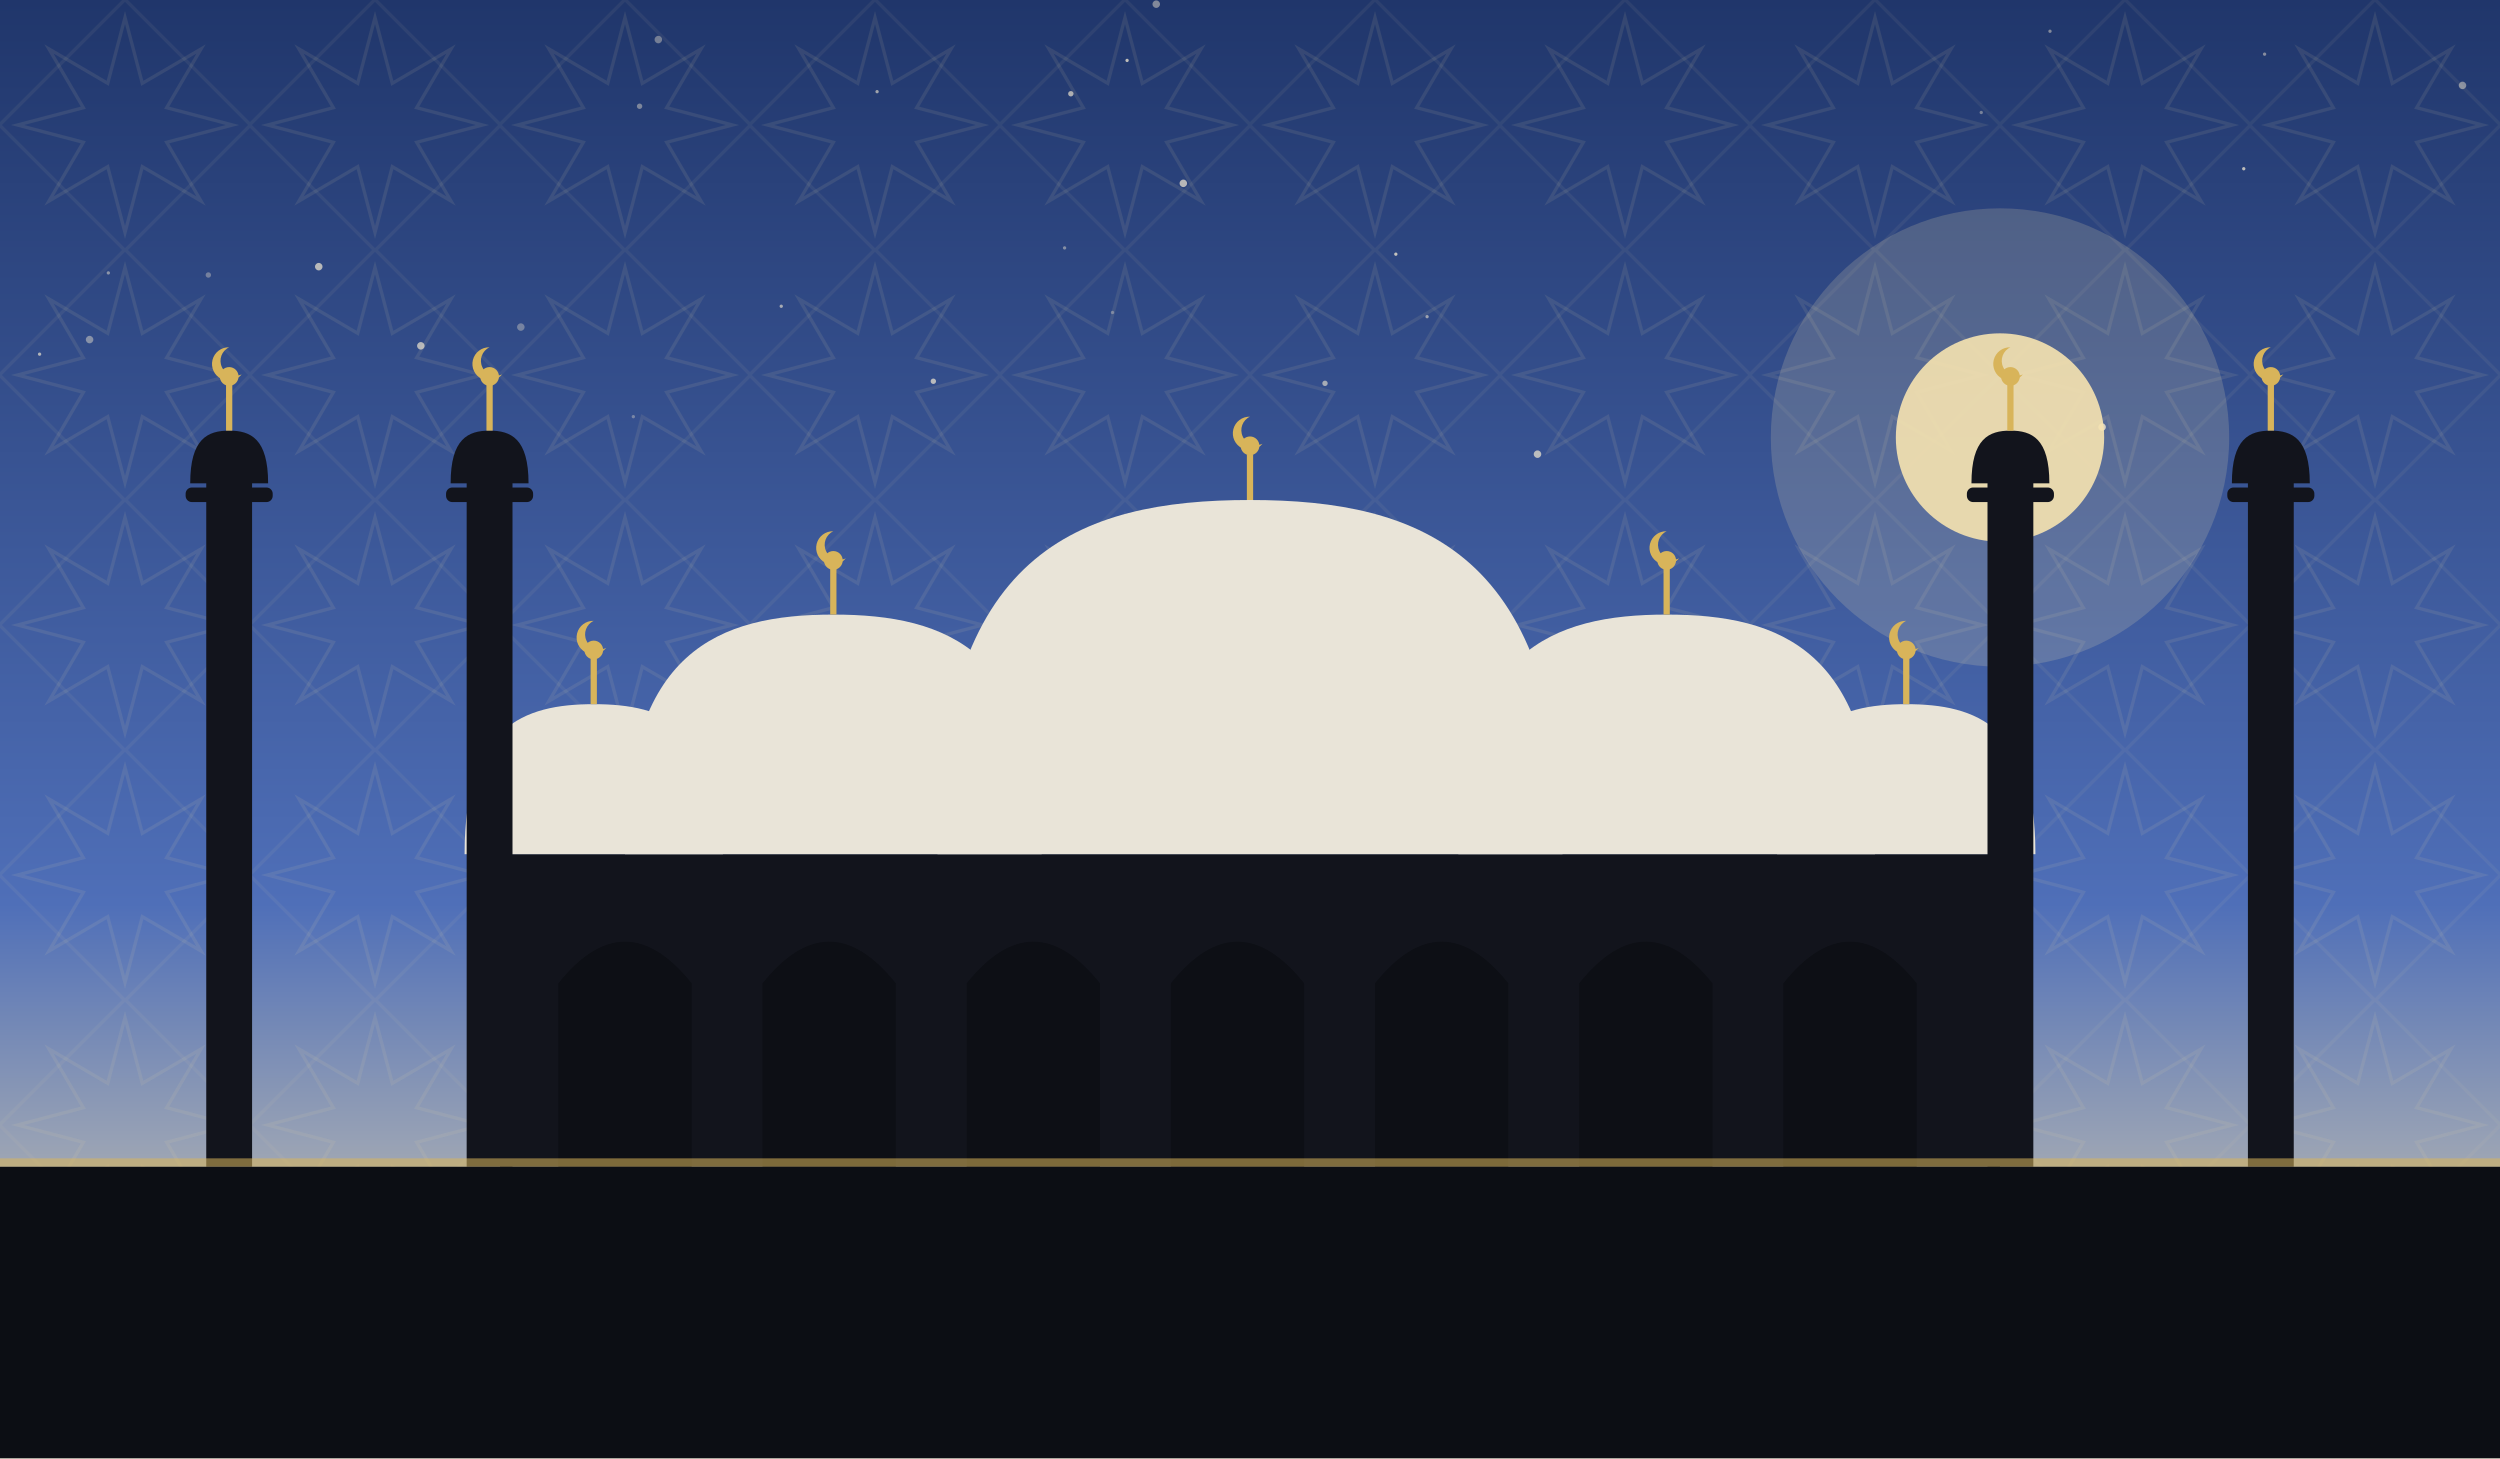
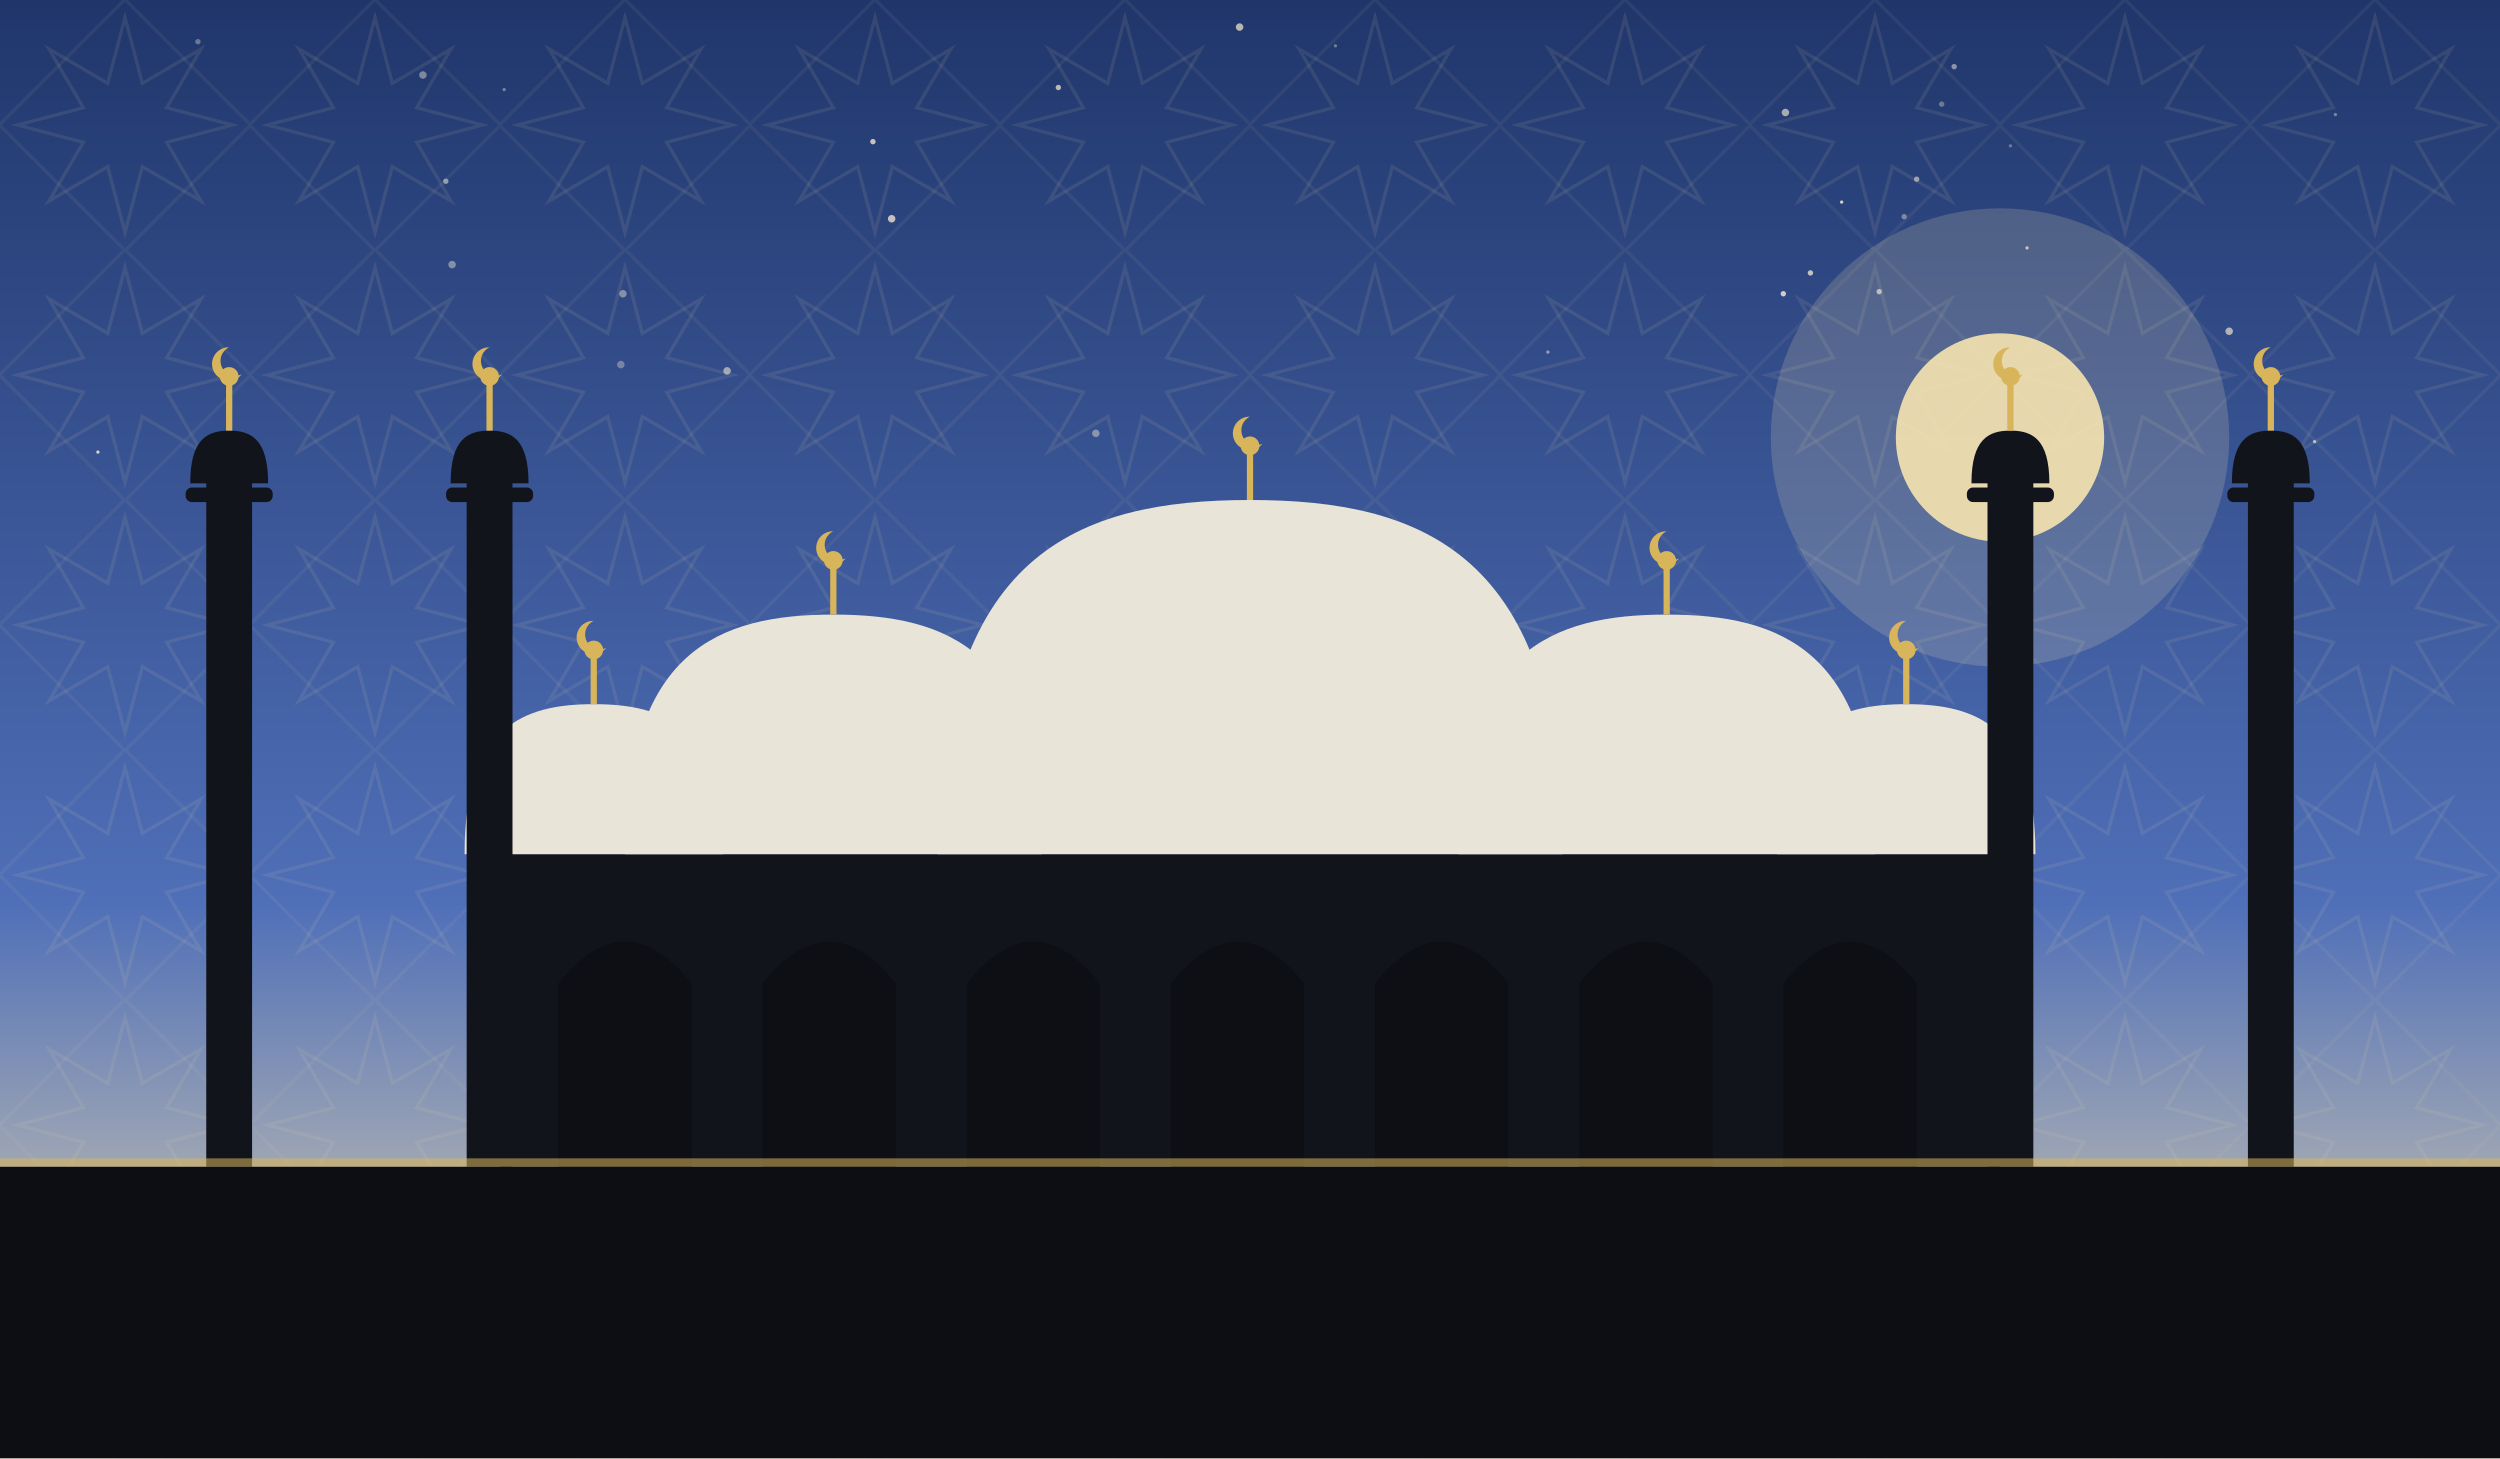
<svg xmlns="http://www.w3.org/2000/svg" viewBox="0 0 1200 700" role="img">
  <defs>
    <linearGradient id="sky" x1="0" y1="0" x2="0" y2="1">
      <stop offset="0" stop-color="#20366b" />
      <stop offset="0.62" stop-color="#4f6fb8" />
      <stop offset="1" stop-color="#f6e3b0" />
    </linearGradient>
    <pattern id="g1" width="120" height="120" patternUnits="userSpaceOnUse">
      <polygon points="111.6,60.0 80.0,68.3 96.5,96.5 68.3,80.0 60.0,111.6 51.7,80.0 23.5,96.5 40.0,68.3 8.4,60.0 40.0,51.7 23.5,23.5 51.7,40.0 60.0,8.4 68.3,40.0 96.5,23.5 80.0,51.7" fill="none" stroke="#e8d9a8" stroke-width="1.6" opacity="0.1" />
      <rect x="17.4" y="17.4" width="85.2" height="85.2" fill="none" stroke="#e8d9a8" stroke-width="1.6" opacity="0.07" transform="rotate(45 60.0 60.0)" />
    </pattern>
  </defs>
  <rect width="1200" height="700" fill="url(#sky)" />
  <rect width="1200" height="700" fill="url(#g1)" />
-   <circle cx="738" cy="218" r="1.8" fill="#f7ecd2" opacity="0.69" />
-   <circle cx="52" cy="131" r="0.8" fill="#f7ecd2" opacity="0.47" />
-   <circle cx="511" cy="119" r="0.8" fill="#f7ecd2" opacity="0.44" />
-   <circle cx="555" cy="2" r="1.8" fill="#f7ecd2" opacity="0.45" />
-   <circle cx="304" cy="200" r="0.8" fill="#f7ecd2" opacity="0.35" />
-   <circle cx="118" cy="213" r="1.3" fill="#f7ecd2" opacity="0.69" />
-   <circle cx="1077" cy="81" r="0.8" fill="#f7ecd2" opacity="0.72" />
-   <circle cx="421" cy="44" r="0.8" fill="#f7ecd2" opacity="0.59" />
-   <circle cx="670" cy="122" r="0.8" fill="#f7ecd2" opacity="0.75" />
-   <circle cx="984" cy="15" r="0.8" fill="#f7ecd2" opacity="0.45" />
-   <circle cx="43" cy="163" r="1.8" fill="#f7ecd2" opacity="0.44" />
-   <circle cx="1087" cy="26" r="0.8" fill="#f7ecd2" opacity="0.47" />
-   <circle cx="636" cy="184" r="1.3" fill="#f7ecd2" opacity="0.59" />
-   <circle cx="250" cy="157" r="1.8" fill="#f7ecd2" opacity="0.35" />
-   <circle cx="1009" cy="205" r="1.8" fill="#f7ecd2" opacity="0.80" />
-   <circle cx="153" cy="128" r="1.8" fill="#f7ecd2" opacity="0.69" />
-   <circle cx="202" cy="166" r="1.8" fill="#f7ecd2" opacity="0.67" />
-   <circle cx="316" cy="19" r="1.8" fill="#f7ecd2" opacity="0.39" />
-   <circle cx="375" cy="147" r="0.8" fill="#f7ecd2" opacity="0.60" />
-   <circle cx="19" cy="170" r="0.8" fill="#f7ecd2" opacity="0.65" />
-   <circle cx="568" cy="88" r="1.8" fill="#f7ecd2" opacity="0.69" />
-   <circle cx="1182" cy="41" r="1.8" fill="#f7ecd2" opacity="0.47" />
-   <circle cx="541" cy="29" r="0.8" fill="#f7ecd2" opacity="0.74" />
-   <circle cx="685" cy="152" r="0.8" fill="#f7ecd2" opacity="0.55" />
-   <circle cx="534" cy="150" r="0.8" fill="#f7ecd2" opacity="0.35" />
-   <circle cx="448" cy="183" r="1.3" fill="#f7ecd2" opacity="0.69" />
-   <circle cx="307" cy="51" r="1.3" fill="#f7ecd2" opacity="0.42" />
-   <circle cx="951" cy="54" r="0.8" fill="#f7ecd2" opacity="0.39" />
-   <circle cx="100" cy="132" r="1.3" fill="#f7ecd2" opacity="0.35" />
-   <circle cx="514" cy="45" r="1.3" fill="#f7ecd2" opacity="0.65" />
+   <circle cx="217" cy="127" r="1.8" fill="#f7ecd2" opacity="0.44" />
+   <circle cx="419" cy="68" r="1.3" fill="#f7ecd2" opacity="0.77" />
+   <circle cx="902" cy="140" r="1.3" fill="#f7ecd2" opacity="0.65" />
+   <circle cx="298" cy="175" r="1.8" fill="#f7ecd2" opacity="0.35" />
+   <circle cx="743" cy="169" r="0.8" fill="#f7ecd2" opacity="0.52" />
+   <circle cx="965" cy="70" r="0.8" fill="#f7ecd2" opacity="0.35" />
+   <circle cx="508" cy="42" r="1.3" fill="#f7ecd2" opacity="0.71" />
+   <circle cx="884" cy="97" r="0.8" fill="#f7ecd2" opacity="0.83" />
+   <circle cx="869" cy="131" r="1.3" fill="#f7ecd2" opacity="0.74" />
+   <circle cx="1111" cy="212" r="0.8" fill="#f7ecd2" opacity="0.67" />
+   <circle cx="914" cy="104" r="1.3" fill="#f7ecd2" opacity="0.41" />
+   <circle cx="1070" cy="159" r="1.8" fill="#f7ecd2" opacity="0.65" />
+   <circle cx="595" cy="13" r="1.8" fill="#f7ecd2" opacity="0.70" />
+   <circle cx="857" cy="54" r="1.8" fill="#f7ecd2" opacity="0.63" />
+   <circle cx="920" cy="86" r="1.3" fill="#f7ecd2" opacity="0.55" />
+   <circle cx="856" cy="141" r="1.3" fill="#f7ecd2" opacity="0.81" />
+   <circle cx="1121" cy="55" r="0.8" fill="#f7ecd2" opacity="0.40" />
+   <circle cx="203" cy="36" r="1.8" fill="#f7ecd2" opacity="0.43" />
+   <circle cx="526" cy="208" r="1.8" fill="#f7ecd2" opacity="0.43" />
+   <circle cx="242" cy="43" r="0.8" fill="#f7ecd2" opacity="0.41" />
+   <circle cx="47" cy="217" r="0.8" fill="#f7ecd2" opacity="0.84" />
+   <circle cx="349" cy="178" r="1.8" fill="#f7ecd2" opacity="0.57" />
+   <circle cx="932" cy="50" r="1.3" fill="#f7ecd2" opacity="0.35" />
+   <circle cx="428" cy="105" r="1.8" fill="#f7ecd2" opacity="0.75" />
+   <circle cx="973" cy="119" r="0.8" fill="#f7ecd2" opacity="0.72" />
+   <circle cx="95" cy="20" r="1.3" fill="#f7ecd2" opacity="0.35" />
+   <circle cx="938" cy="32" r="1.3" fill="#f7ecd2" opacity="0.51" />
+   <circle cx="214" cy="87" r="1.3" fill="#f7ecd2" opacity="0.53" />
+   <circle cx="299" cy="141" r="1.8" fill="#f7ecd2" opacity="0.44" />
+   <circle cx="641" cy="22" r="0.8" fill="#f7ecd2" opacity="0.37" />
  <circle cx="960" cy="210" r="110" fill="#f6e3b0" opacity="0.18" />
  <circle cx="960" cy="210" r="50" fill="#f6e3b0" opacity="0.9" />
  <rect x="240" y="410" width="720" height="150" fill="#12141c" />
  <path d="M 268 560 L 268 472 Q 300 432 332 472 L 332 560 Z" fill="#0c0e14" opacity="0.9" />
  <path d="M 366 560 L 366 472 Q 398 432 430 472 L 430 560 Z" fill="#0c0e14" opacity="0.9" />
  <path d="M 464 560 L 464 472 Q 496 432 528 472 L 528 560 Z" fill="#0c0e14" opacity="0.9" />
  <path d="M 562 560 L 562 472 Q 594 432 626 472 L 626 560 Z" fill="#0c0e14" opacity="0.9" />
  <path d="M 660 560 L 660 472 Q 692 432 724 472 L 724 560 Z" fill="#0c0e14" opacity="0.9" />
  <path d="M 758 560 L 758 472 Q 790 432 822 472 L 822 560 Z" fill="#0c0e14" opacity="0.9" />
  <path d="M 856 560 L 856 472 Q 888 432 920 472 L 920 560 Z" fill="#0c0e14" opacity="0.9" />
  <path d="M 450 410 C 450 265.5, 517.5 240, 600 240 C 682.5 240, 750 265.5, 750 410 Z" fill="#e9e4d8" />
  <line x1="600" y1="240" x2="600" y2="218" stroke="#d8b45a" stroke-width="3" />
  <circle cx="600" cy="214" r="4.5" fill="#d8b45a" />
  <path d="M 600 200 a 8 8 0 1 0 6 13 a 6.4 6.4 0 1 1 -6 -13 Z" fill="#d8b45a" />
  <path d="M 300 410 C 300 312.25, 345.0 295, 400 295 C 455.0 295, 500 312.25, 500 410 Z" fill="#e9e4d8" />
  <line x1="400" y1="295" x2="400" y2="273" stroke="#d8b45a" stroke-width="3" />
  <circle cx="400" cy="269" r="4.5" fill="#d8b45a" />
  <path d="M 400 255 a 8 8 0 1 0 6 13 a 6.4 6.4 0 1 1 -6 -13 Z" fill="#d8b45a" />
  <path d="M 700 410 C 700 312.25, 745.0 295, 800 295 C 855.0 295, 900 312.25, 900 410 Z" fill="#e9e4d8" />
  <line x1="800" y1="295" x2="800" y2="273" stroke="#d8b45a" stroke-width="3" />
  <circle cx="800" cy="269" r="4.5" fill="#d8b45a" />
  <path d="M 800 255 a 8 8 0 1 0 6 13 a 6.4 6.4 0 1 1 -6 -13 Z" fill="#d8b45a" />
  <path d="M 223 410 C 223 348.8, 250.9 338, 285 338 C 319.1 338, 347 348.8, 347 410 Z" fill="#e9e4d8" />
  <line x1="285" y1="338" x2="285" y2="316" stroke="#d8b45a" stroke-width="3" />
  <circle cx="285" cy="312" r="4.5" fill="#d8b45a" />
  <path d="M 285 298 a 8 8 0 1 0 6 13 a 6.4 6.4 0 1 1 -6 -13 Z" fill="#d8b45a" />
  <path d="M 853 410 C 853 348.8, 880.9 338, 915 338 C 949.1 338, 977 348.8, 977 410 Z" fill="#e9e4d8" />
  <line x1="915" y1="338" x2="915" y2="316" stroke="#d8b45a" stroke-width="3" />
  <circle cx="915" cy="312" r="4.5" fill="#d8b45a" />
  <path d="M 915 298 a 8 8 0 1 0 6 13 a 6.4 6.4 0 1 1 -6 -13 Z" fill="#d8b45a" />
  <rect x="99.0" y="230" width="22" height="330" fill="#12141c" />
  <rect x="89.1" y="234" width="41.8" height="7" rx="3" fill="#12141c" />
  <path d="M 91.3 232 C 91.3 210.495, 99.715 206.7, 110 206.7 C 120.285 206.7, 128.7 210.495, 128.7 232 Z" fill="#12141c" />
  <line x1="110" y1="206.7" x2="110" y2="184.7" stroke="#d8b45a" stroke-width="3" />
  <circle cx="110" cy="180.7" r="4.5" fill="#d8b45a" />
  <path d="M 110 166.7 a 8 8 0 1 0 6 13 a 6.4 6.4 0 1 1 -6 -13 Z" fill="#d8b45a" />
  <rect x="224.0" y="230" width="22" height="330" fill="#12141c" />
  <rect x="214.1" y="234" width="41.8" height="7" rx="3" fill="#12141c" />
  <path d="M 216.3 232 C 216.3 210.495, 224.715 206.7, 235 206.7 C 245.285 206.7, 253.7 210.495, 253.7 232 Z" fill="#12141c" />
  <line x1="235" y1="206.7" x2="235" y2="184.7" stroke="#d8b45a" stroke-width="3" />
  <circle cx="235" cy="180.7" r="4.5" fill="#d8b45a" />
  <path d="M 235 166.7 a 8 8 0 1 0 6 13 a 6.4 6.4 0 1 1 -6 -13 Z" fill="#d8b45a" />
  <rect x="954.0" y="230" width="22" height="330" fill="#12141c" />
  <rect x="944.1" y="234" width="41.8" height="7" rx="3" fill="#12141c" />
  <path d="M 946.3 232 C 946.3 210.495, 954.715 206.7, 965 206.7 C 975.285 206.7, 983.7 210.495, 983.7 232 Z" fill="#12141c" />
  <line x1="965" y1="206.7" x2="965" y2="184.7" stroke="#d8b45a" stroke-width="3" />
  <circle cx="965" cy="180.7" r="4.5" fill="#d8b45a" />
  <path d="M 965 166.7 a 8 8 0 1 0 6 13 a 6.4 6.4 0 1 1 -6 -13 Z" fill="#d8b45a" />
  <rect x="1079.0" y="230" width="22" height="330" fill="#12141c" />
  <rect x="1069.1" y="234" width="41.8" height="7" rx="3" fill="#12141c" />
  <path d="M 1071.3 232 C 1071.3 210.495, 1079.715 206.7, 1090 206.7 C 1100.285 206.7, 1108.7 210.495, 1108.7 232 Z" fill="#12141c" />
  <line x1="1090" y1="206.7" x2="1090" y2="184.7" stroke="#d8b45a" stroke-width="3" />
  <circle cx="1090" cy="180.7" r="4.5" fill="#d8b45a" />
  <path d="M 1090 166.7 a 8 8 0 1 0 6 13 a 6.4 6.4 0 1 1 -6 -13 Z" fill="#d8b45a" />
  <rect x="0" y="560" width="1200" height="140" fill="#0c0e14" />
  <rect x="0" y="556" width="1200" height="4" fill="#d8b45a" opacity="0.55" />
</svg>
